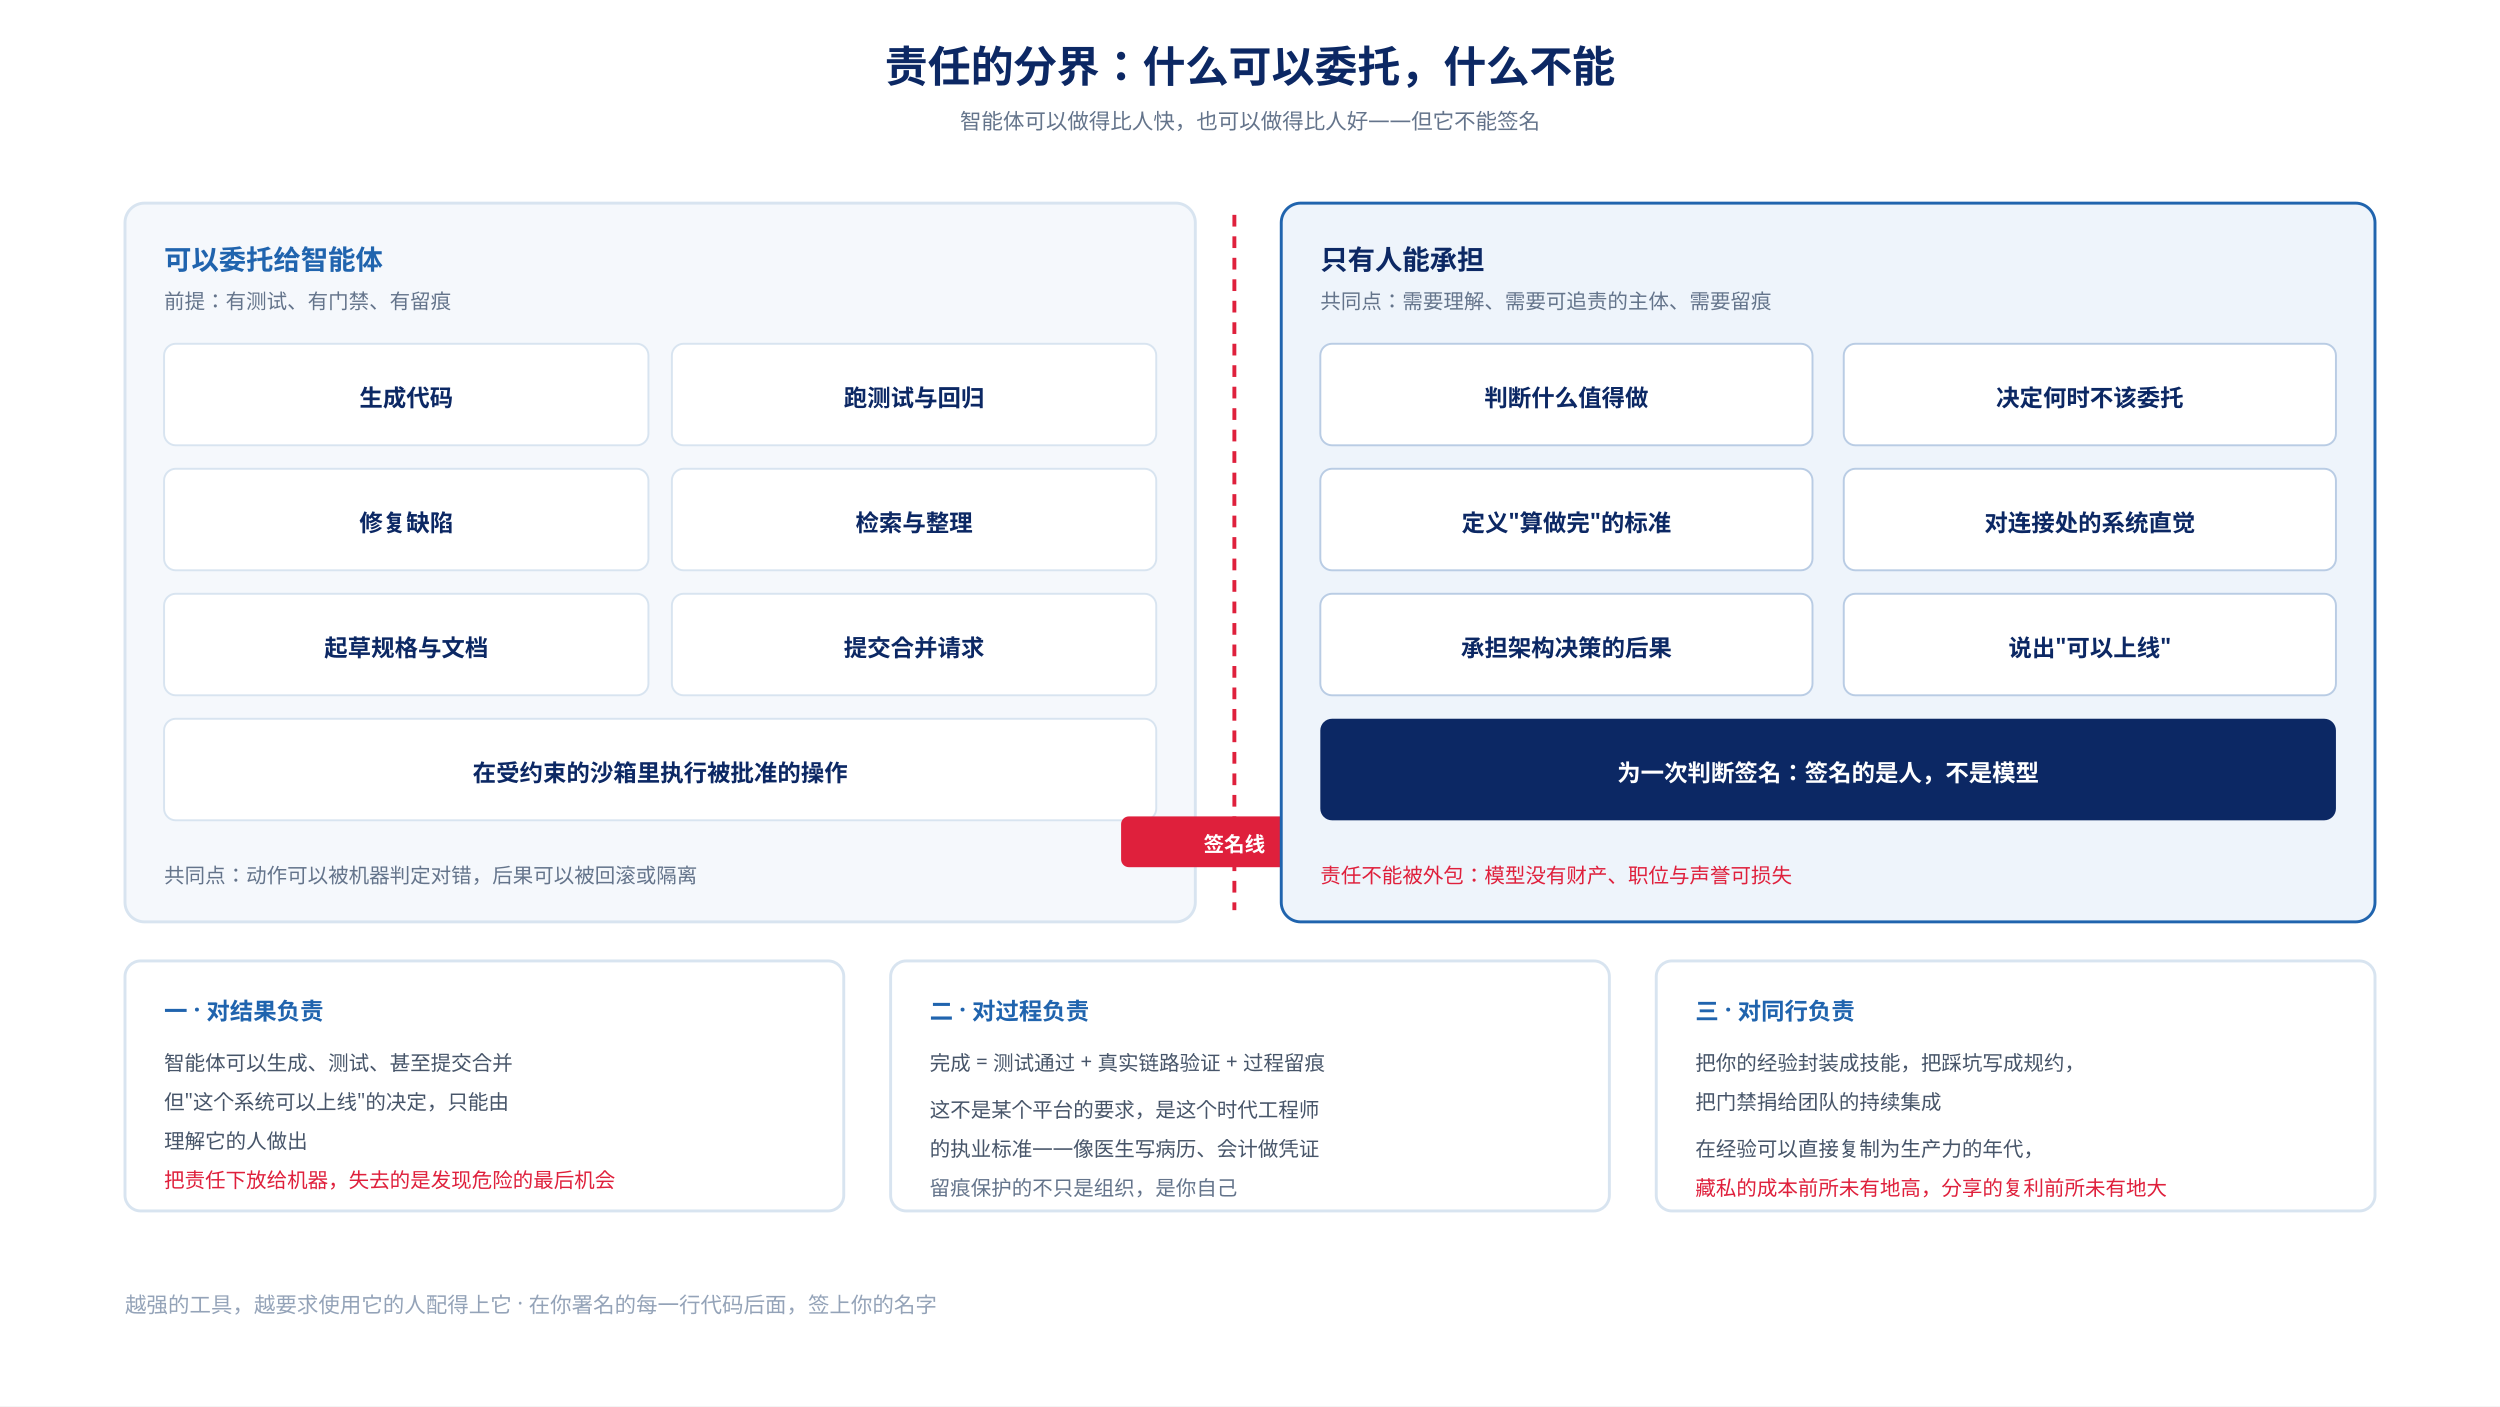
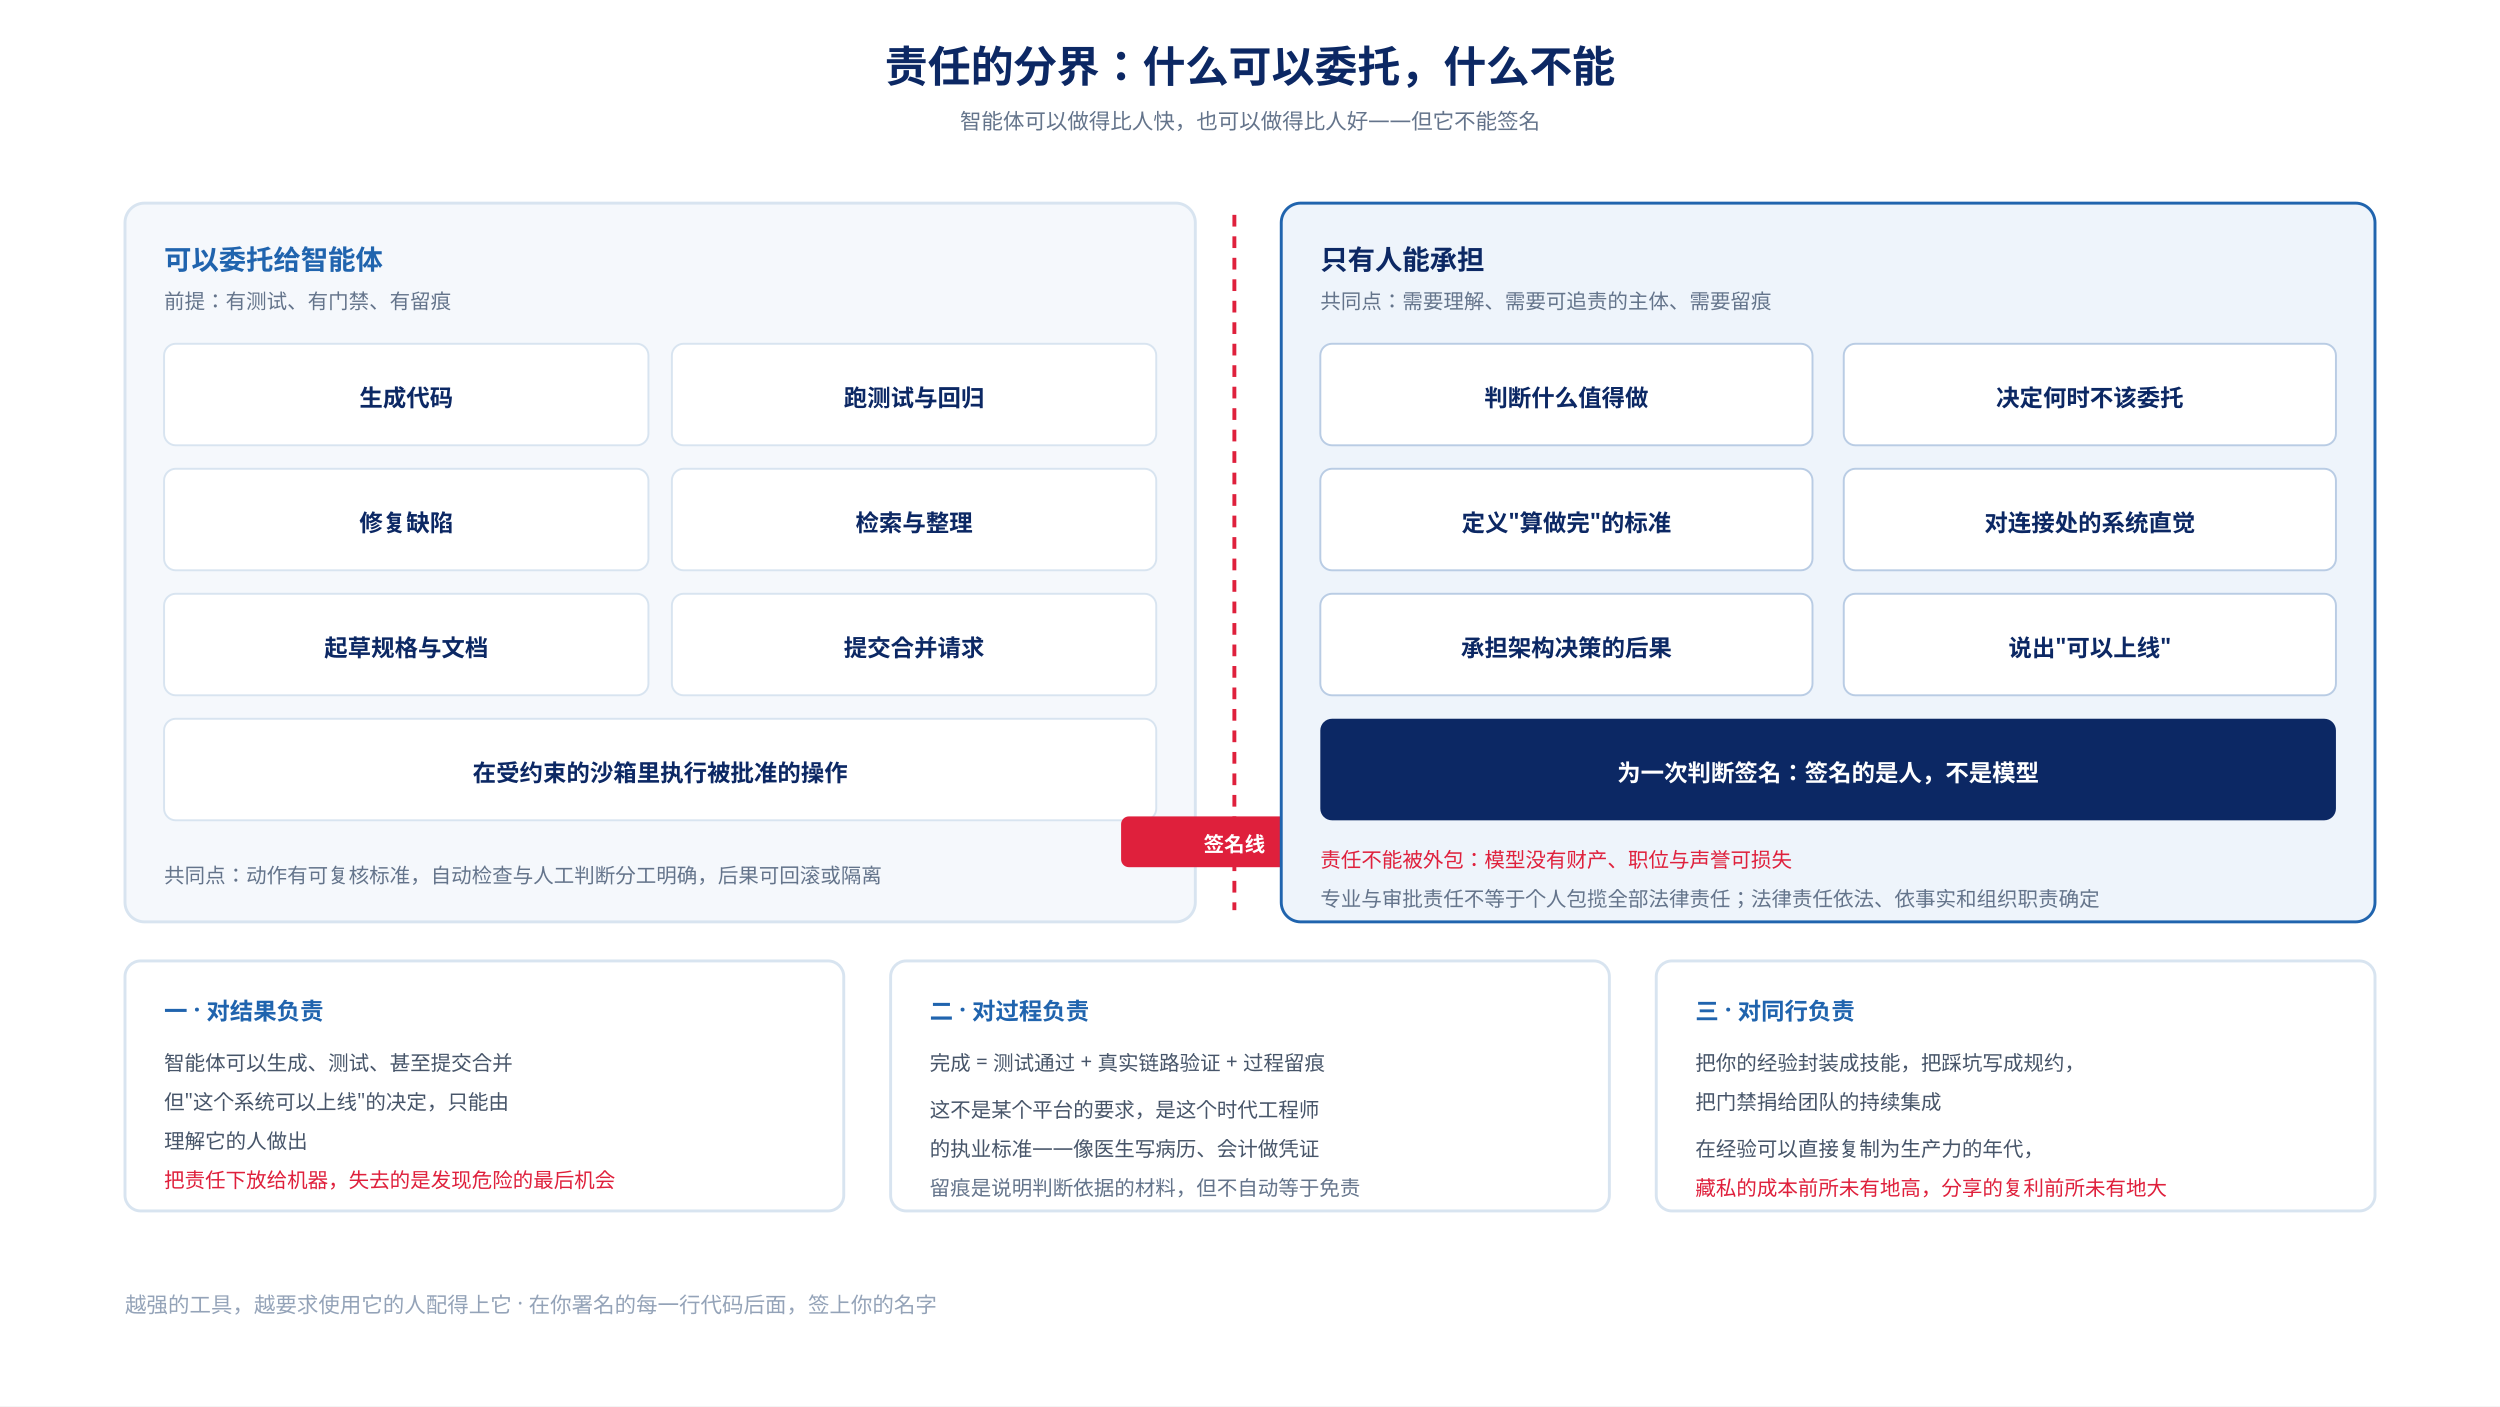
<svg xmlns="http://www.w3.org/2000/svg" viewBox="0 0 1280 720" width="1280" height="720" font-family="Book Sans, Source Han Sans CN, 思源黑体 CN, sans-serif" font-size="12" data-pptx-page-role="content">
  <rect x="0" y="0" width="1280" height="720" fill="#FFFFFF" />
  <g id="title" data-pptx-bounds="0 14 1280 58">
    <text x="640" y="42" font-size="22" font-weight="bold" fill="#0C2864" text-anchor="middle">责任的分界：什么可以委托，什么不能</text>
    <text x="640" y="66" font-size="11" fill="#64748B" text-anchor="middle">智能体可以做得比人快，也可以做得比人好——但它不能签名</text>
  </g>
  <g id="content" data-pptx-bounds="40 84 1200 560">
    <rect x="64" y="104" width="548" height="368" rx="10" fill="#F5F8FC" stroke="#D8E4F0" stroke-width="1.5" />
    <text x="84" y="138" font-size="14" font-weight="bold" fill="#2064AE">可以委托给智能体</text>
    <text x="84" y="158" font-size="10.5" fill="#64748B">前提：有测试、有门禁、有留痕</text>
    <rect x="84" y="176" width="248" height="52" rx="6" fill="#FFFFFF" stroke="#D8E4F0" stroke-width="1" />
    <text x="208" y="208" font-size="12" font-weight="bold" fill="#0C2864" text-anchor="middle">生成代码</text>
    <rect x="344" y="176" width="248" height="52" rx="6" fill="#FFFFFF" stroke="#D8E4F0" stroke-width="1" />
    <text x="468" y="208" font-size="12" font-weight="bold" fill="#0C2864" text-anchor="middle">跑测试与回归</text>
    <rect x="84" y="240" width="248" height="52" rx="6" fill="#FFFFFF" stroke="#D8E4F0" stroke-width="1" />
    <text x="208" y="272" font-size="12" font-weight="bold" fill="#0C2864" text-anchor="middle">修复缺陷</text>
    <rect x="344" y="240" width="248" height="52" rx="6" fill="#FFFFFF" stroke="#D8E4F0" stroke-width="1" />
    <text x="468" y="272" font-size="12" font-weight="bold" fill="#0C2864" text-anchor="middle">检索与整理</text>
    <rect x="84" y="304" width="248" height="52" rx="6" fill="#FFFFFF" stroke="#D8E4F0" stroke-width="1" />
    <text x="208" y="336" font-size="12" font-weight="bold" fill="#0C2864" text-anchor="middle">起草规格与文档</text>
    <rect x="344" y="304" width="248" height="52" rx="6" fill="#FFFFFF" stroke="#D8E4F0" stroke-width="1" />
    <text x="468" y="336" font-size="12" font-weight="bold" fill="#0C2864" text-anchor="middle">提交合并请求</text>
    <rect x="84" y="368" width="508" height="52" rx="6" fill="#FFFFFF" stroke="#D8E4F0" stroke-width="1" />
    <text x="338" y="400" font-size="12" font-weight="bold" fill="#0C2864" text-anchor="middle">在受约束的沙箱里执行被批准的操作</text>
-     <text x="84" y="452" font-size="10.5" fill="#64748B">共同点：动作可以被机器判定对错，后果可以被回滚或隔离</text>
+     <text x="84" y="452" font-size="10.5" fill="#64748B">共同点：动作有可复核标准，自动检查与人工判断分工明确，后果可回滚或隔离</text>
    <line x1="632" y1="110" x2="632" y2="466" stroke="#DF203C" stroke-width="2" stroke-dasharray="6 5" />
    <rect x="574" y="418" width="116" height="26" rx="4" fill="#DF203C" />
    <text x="632" y="436" font-size="10.5" font-weight="bold" fill="#FFFFFF" text-anchor="middle">签名线</text>
    <rect x="656" y="104" width="560" height="368" rx="10" fill="#EEF4FB" stroke="#2064AE" stroke-width="1.5" />
    <text x="676" y="138" font-size="14" font-weight="bold" fill="#0C2864">只有人能承担</text>
    <text x="676" y="158" font-size="10.5" fill="#64748B">共同点：需要理解、需要可追责的主体、需要留痕</text>
    <rect x="676" y="176" width="252" height="52" rx="6" fill="#FFFFFF" stroke="#B9CCE4" stroke-width="1" />
    <text x="802" y="208" font-size="12" font-weight="bold" fill="#0C2864" text-anchor="middle">判断什么值得做</text>
    <rect x="944" y="176" width="252" height="52" rx="6" fill="#FFFFFF" stroke="#B9CCE4" stroke-width="1" />
    <text x="1070" y="208" font-size="12" font-weight="bold" fill="#0C2864" text-anchor="middle">决定何时不该委托</text>
    <rect x="676" y="240" width="252" height="52" rx="6" fill="#FFFFFF" stroke="#B9CCE4" stroke-width="1" />
    <text x="802" y="272" font-size="12" font-weight="bold" fill="#0C2864" text-anchor="middle">定义"算做完"的标准</text>
    <rect x="944" y="240" width="252" height="52" rx="6" fill="#FFFFFF" stroke="#B9CCE4" stroke-width="1" />
    <text x="1070" y="272" font-size="12" font-weight="bold" fill="#0C2864" text-anchor="middle">对连接处的系统直觉</text>
    <rect x="676" y="304" width="252" height="52" rx="6" fill="#FFFFFF" stroke="#B9CCE4" stroke-width="1" />
    <text x="802" y="336" font-size="12" font-weight="bold" fill="#0C2864" text-anchor="middle">承担架构决策的后果</text>
    <rect x="944" y="304" width="252" height="52" rx="6" fill="#FFFFFF" stroke="#B9CCE4" stroke-width="1" />
    <text x="1070" y="336" font-size="12" font-weight="bold" fill="#0C2864" text-anchor="middle">说出"可以上线"</text>
    <rect x="676" y="368" width="520" height="52" rx="6" fill="#0C2864" />
    <text x="936" y="400" font-size="12" font-weight="bold" fill="#FFFFFF" text-anchor="middle">为一次判断签名：签名的是人，不是模型</text>
-     <text x="676" y="452" font-size="10.5" fill="#DF203C">责任不能被外包：模型没有财产、职位与声誉可损失</text>
+     <text x="676" y="444" font-size="10.5" fill="#DF203C">责任不能被外包：模型没有财产、职位与声誉可损失</text>
+     <text x="676" y="464" font-size="10.5" fill="#64748B">专业与审批责任不等于个人包揽全部法律责任；法律责任依法、依事实和组织职责确定</text>
    <rect x="64" y="492" width="368" height="128" rx="8" fill="#FFFFFF" stroke="#D8E4F0" stroke-width="1.5" />
    <text x="84" y="522" font-size="12" font-weight="bold" fill="#2064AE">一 · 对结果负责</text>
    <text x="84" y="548" font-size="10.5" fill="#475569">智能体可以生成、测试、甚至提交合并</text>
    <text x="84" y="568" font-size="10.5" fill="#475569">但"这个系统可以上线"的决定，只能由</text>
    <text x="84" y="588" font-size="10.5" fill="#475569">理解它的人做出</text>
    <text x="84" y="608" font-size="10.5" fill="#DF203C">把责任下放给机器，失去的是发现危险的最后机会</text>
    <rect x="456" y="492" width="368" height="128" rx="8" fill="#FFFFFF" stroke="#D8E4F0" stroke-width="1.5" />
    <text x="476" y="522" font-size="12" font-weight="bold" fill="#2064AE">二 · 对过程负责</text>
    <text x="476" y="548" font-size="10.5" fill="#475569">完成 = 测试通过 + 真实链路验证 + 过程留痕</text>
    <text x="476" y="572" font-size="10.5" fill="#475569">这不是某个平台的要求，是这个时代工程师</text>
    <text x="476" y="592" font-size="10.5" fill="#475569">的执业标准——像医生写病历、会计做凭证</text>
-     <text x="476" y="612" font-size="10.5" fill="#64748B">留痕保护的不只是组织，是你自己</text>
+     <text x="476" y="612" font-size="10.5" fill="#64748B">留痕是说明判断依据的材料，但不自动等于免责</text>
    <rect x="848" y="492" width="368" height="128" rx="8" fill="#FFFFFF" stroke="#D8E4F0" stroke-width="1.5" />
    <text x="868" y="522" font-size="12" font-weight="bold" fill="#2064AE">三 · 对同行负责</text>
    <text x="868" y="548" font-size="10.5" fill="#475569">把你的经验封装成技能，把踩坑写成规约，</text>
    <text x="868" y="568" font-size="10.5" fill="#475569">把门禁捐给团队的持续集成</text>
    <text x="868" y="592" font-size="10.5" fill="#475569">在经验可以直接复制为生产力的年代，</text>
    <text x="868" y="612" font-size="10.5" fill="#DF203C">藏私的成本前所未有地高，分享的复利前所未有地大</text>
  </g>
  <g id="footnote" data-pptx-bounds="0 650 1280 40">
    <text x="64" y="672" font-size="11" fill="#94A3B8">越强的工具，越要求使用它的人配得上它 · 在你署名的每一行代码后面，签上你的名字</text>
  </g>
</svg>
